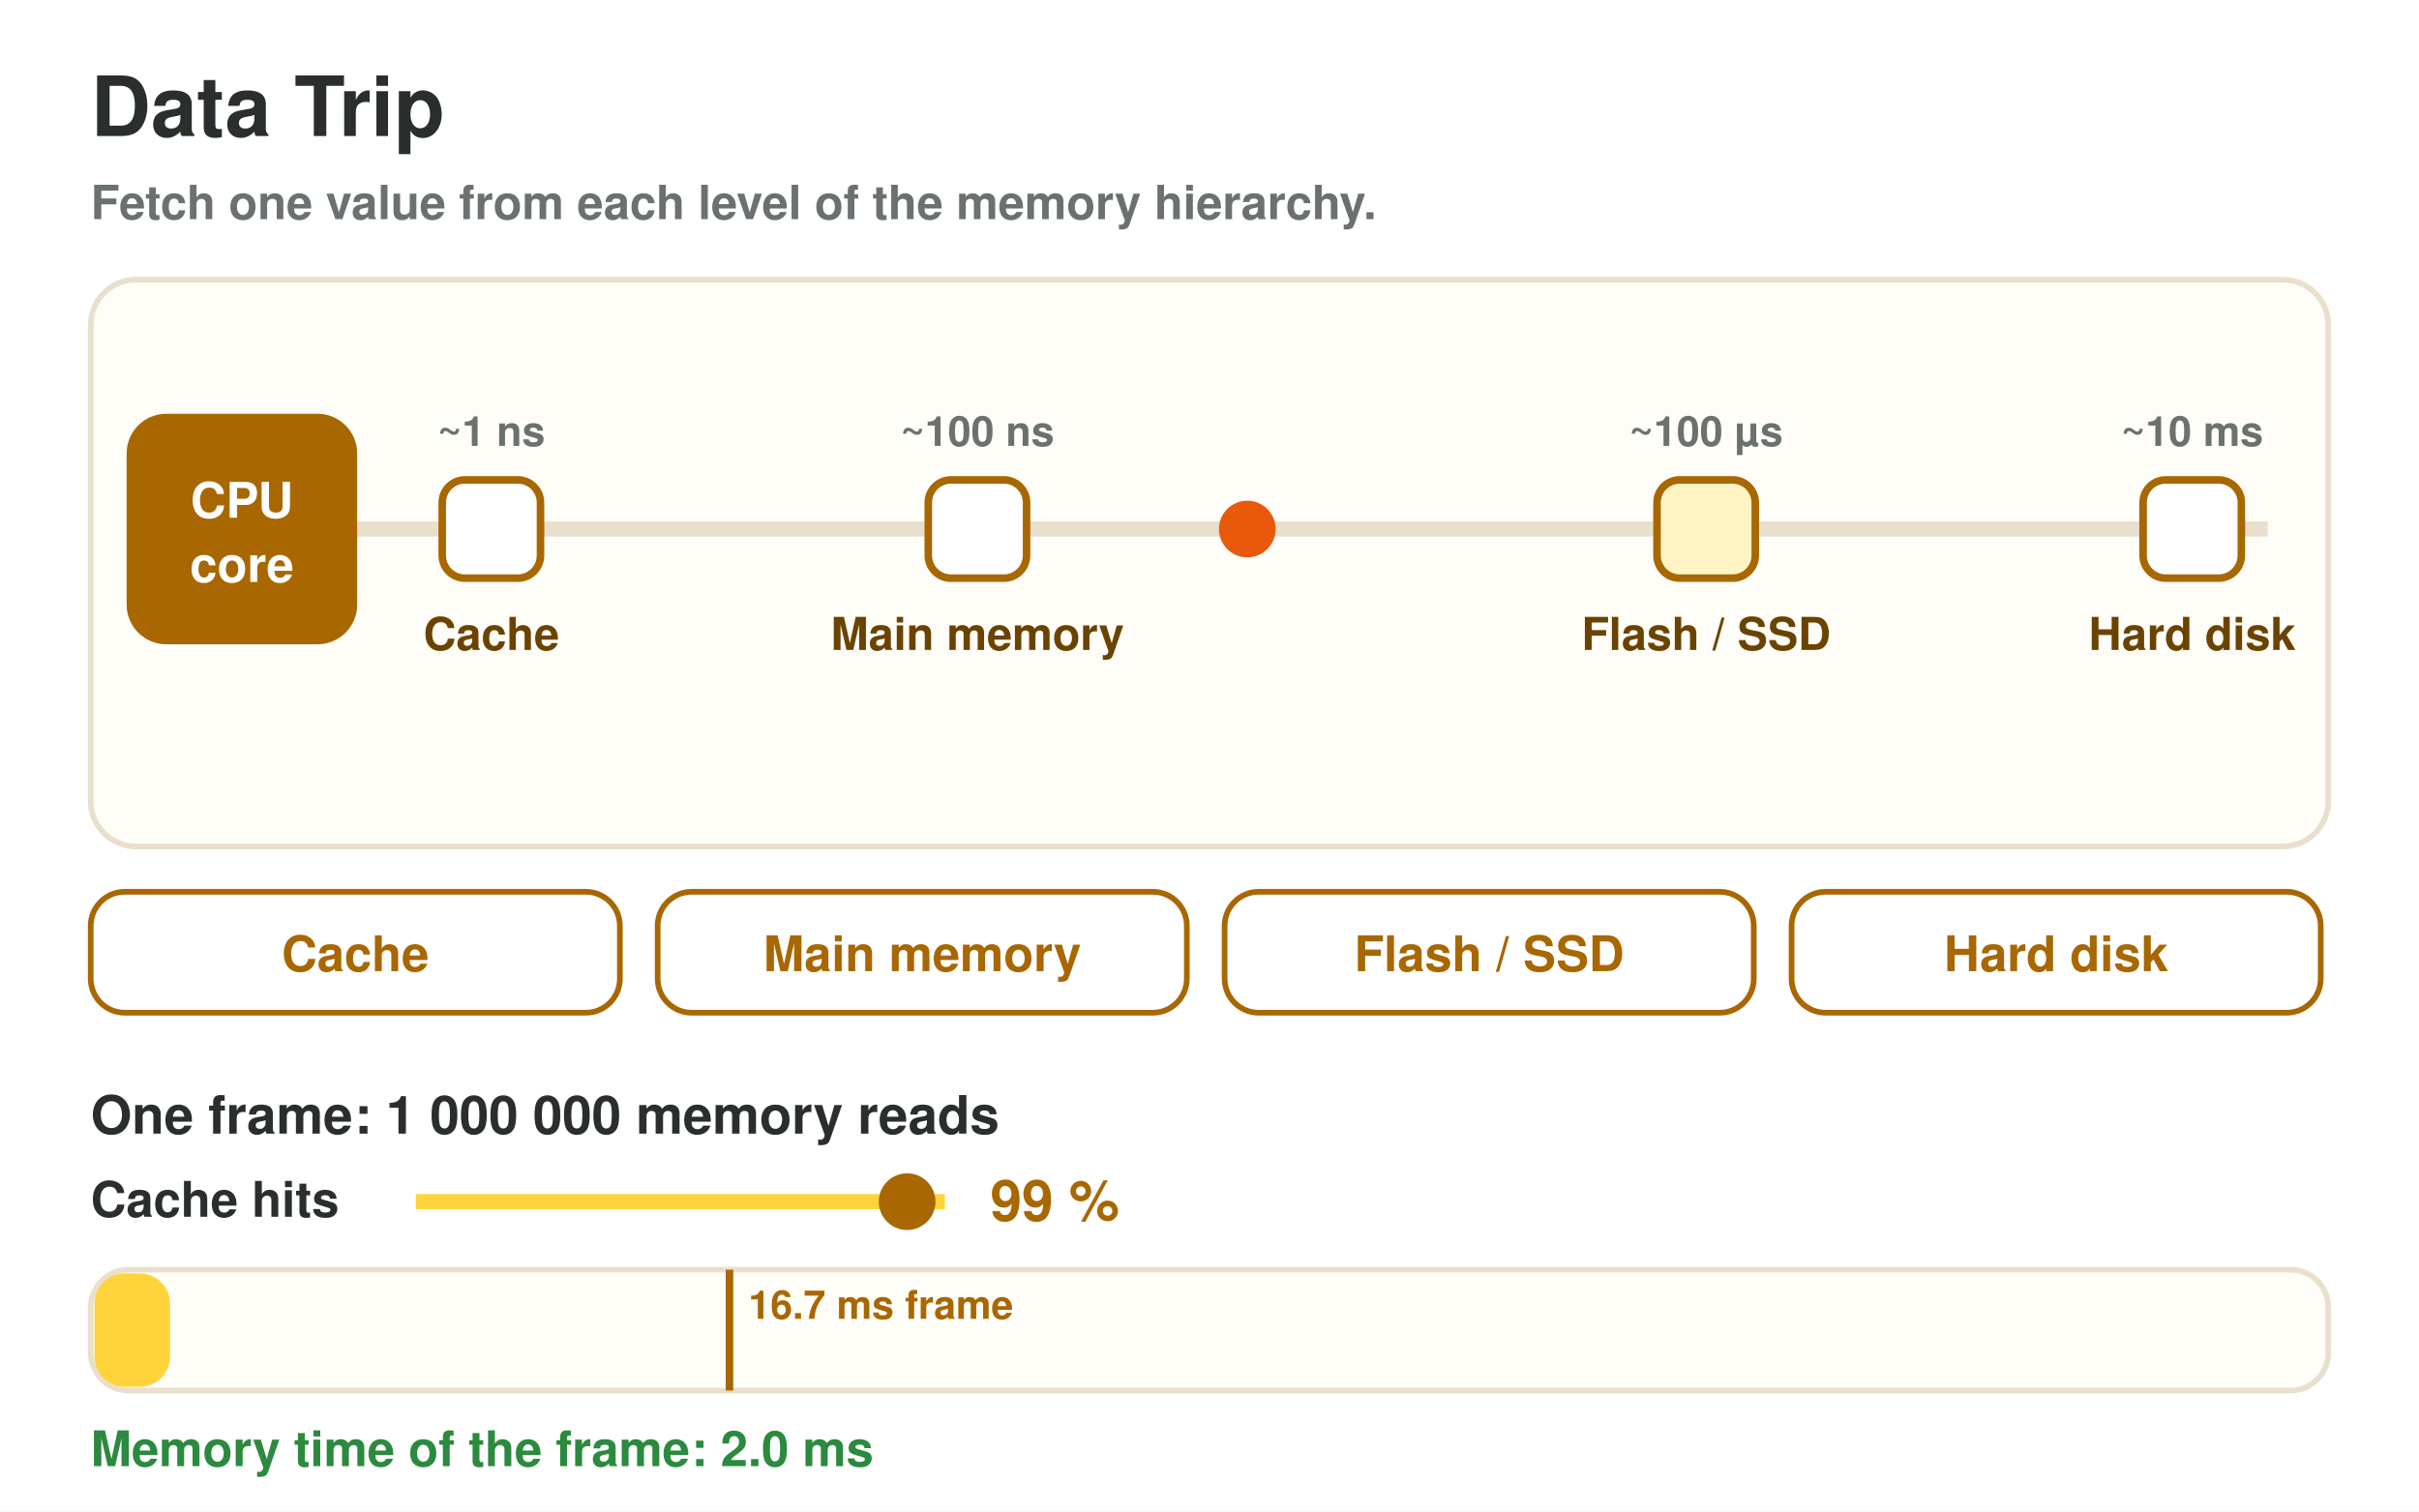
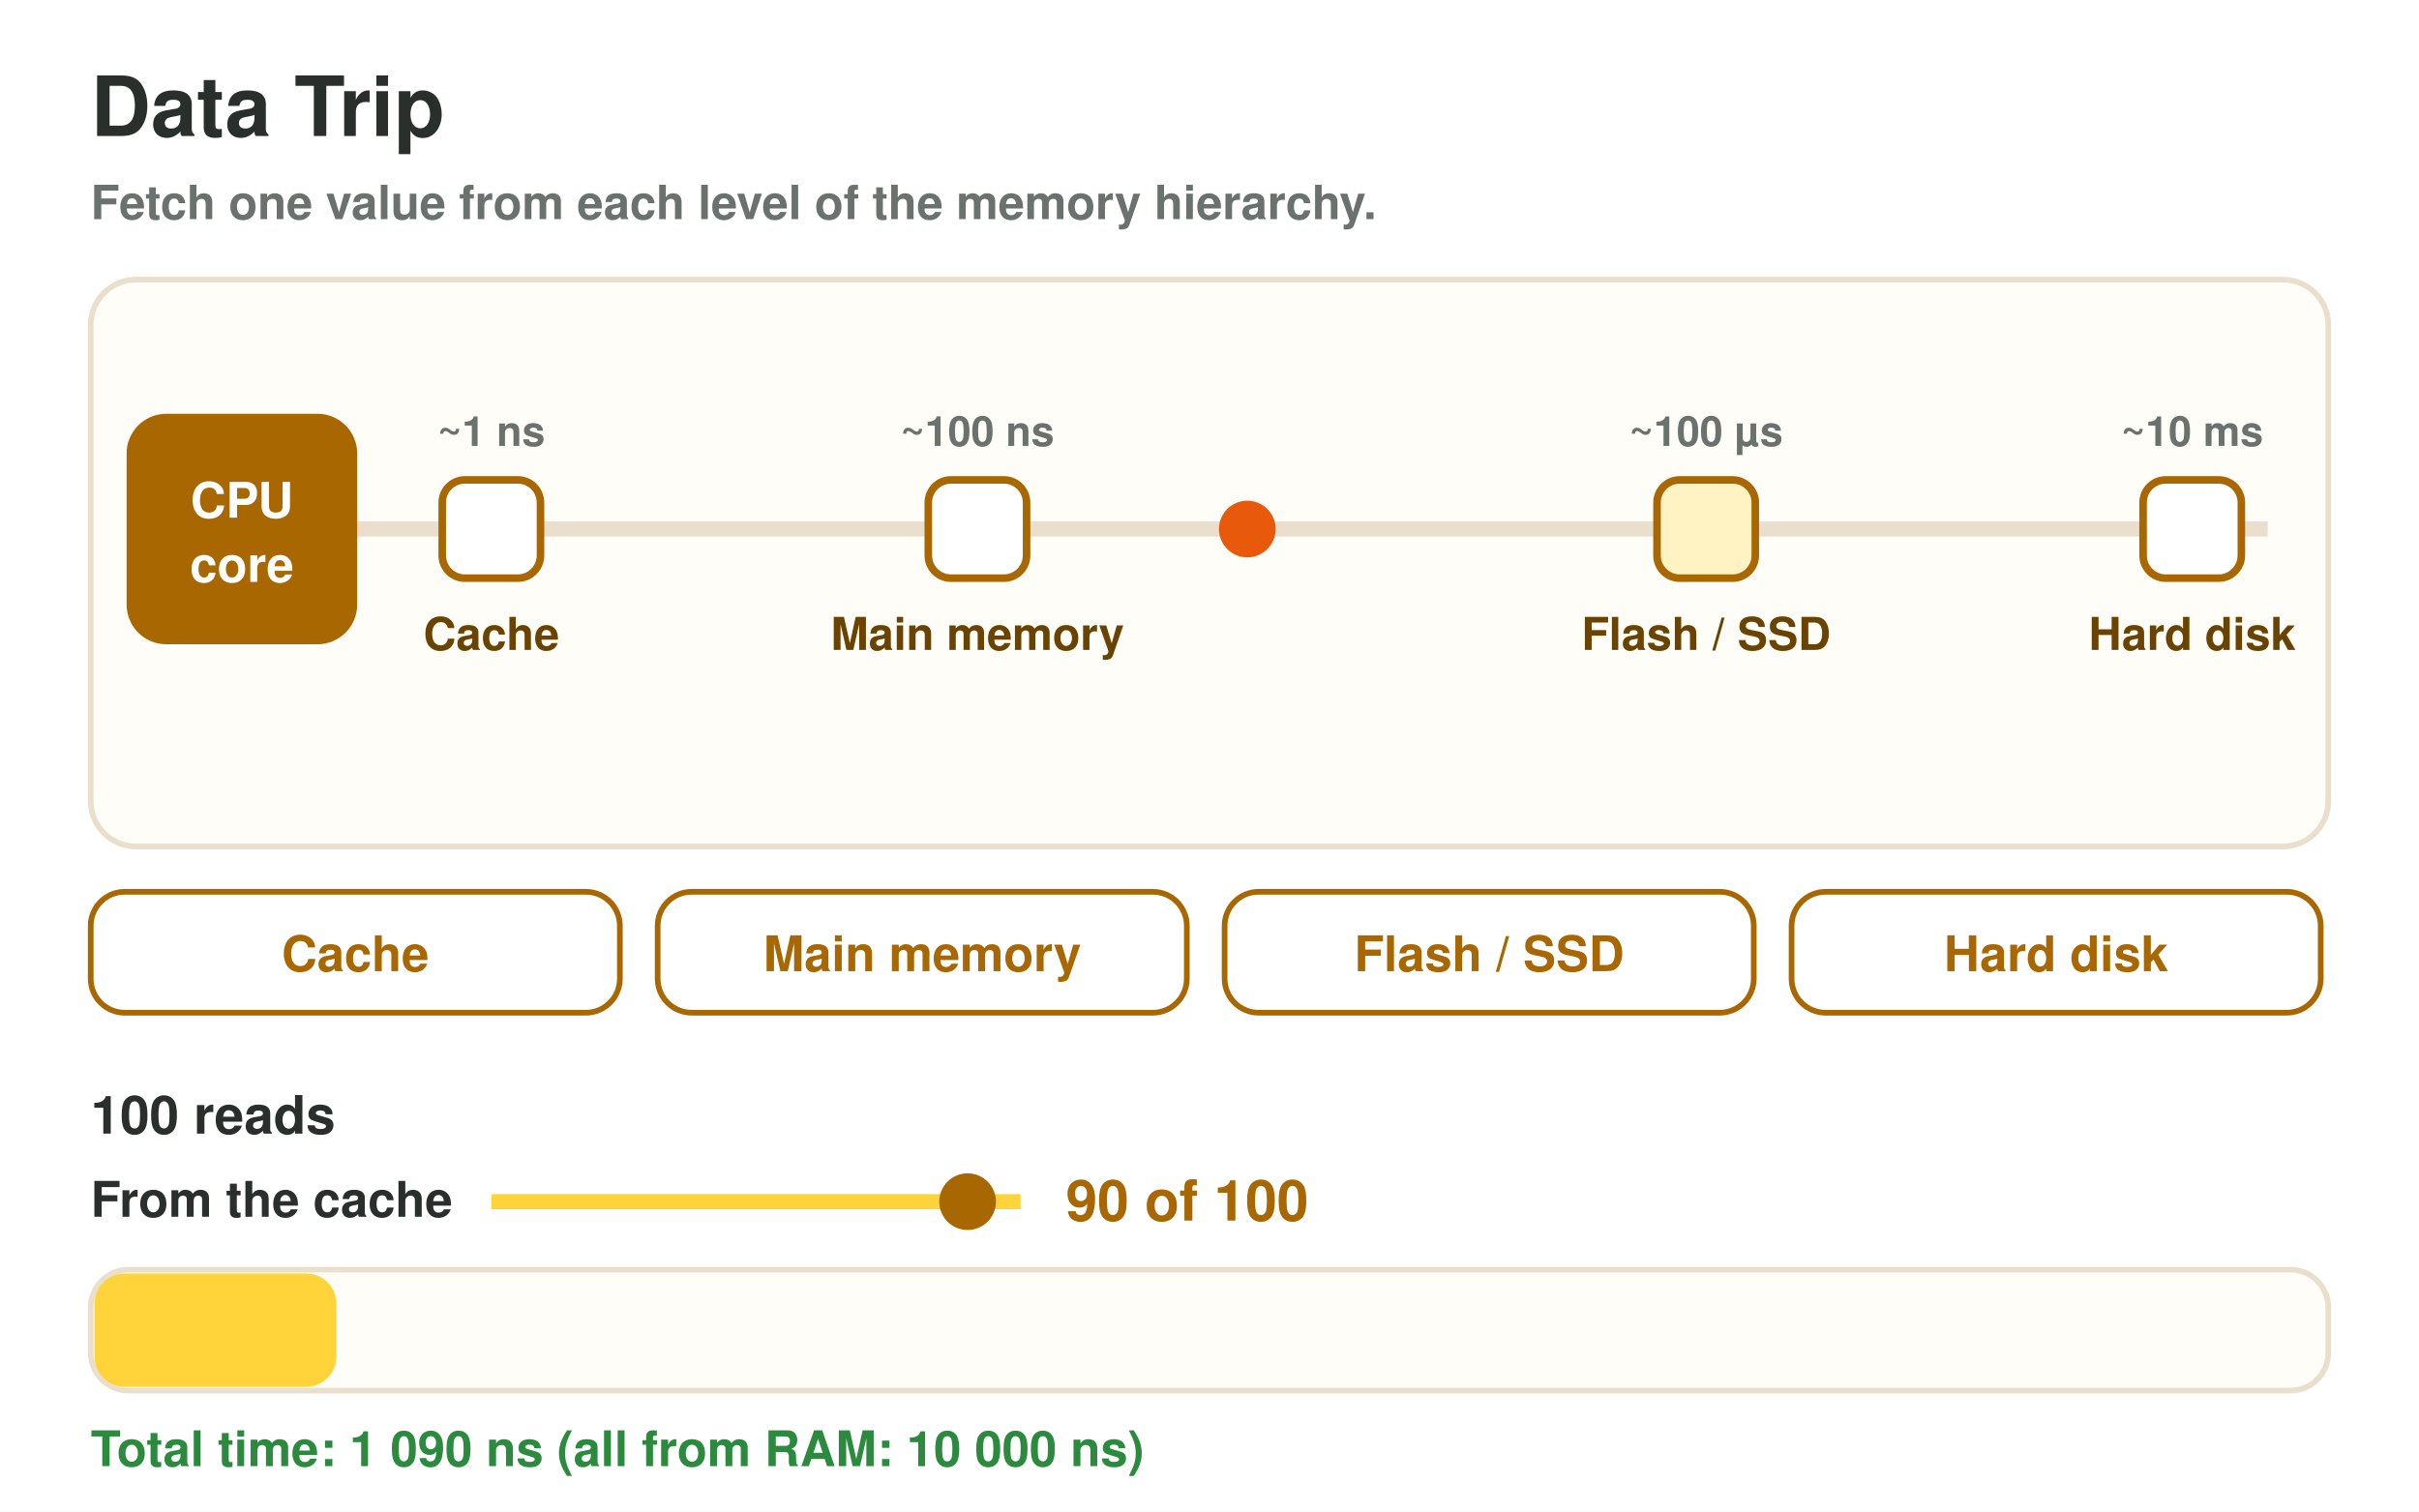
<svg xmlns="http://www.w3.org/2000/svg" width="640" height="400" viewBox="0 0 640 400" font-family="Helvetica, Arial, sans-serif" font-weight="600">
  <defs>
    <marker id="m" viewBox="0 0 10 10" refX="8.5" refY="5" markerWidth="7" markerHeight="7" orient="auto-start-reverse">
      <path d="M0,0 L10,5 L0,10 z" fill="#A86700" />
    </marker>
  </defs>
  <rect width="640" height="400" fill="#ffffff" />
  <text x="24.0" y="36.0" font-size="22" fill="#2a2f2c" text-anchor="start" font-weight="800">Data Trip</text>
  <text x="24.0" y="58.0" font-size="12.5" fill="#6b726e" text-anchor="start" font-weight="600">Fetch one value from each level of the memory hierarchy.</text>
  <rect x="24.0" y="74.0" width="592.0" height="150.0" rx="12" fill="#fffdf7" stroke="#eadfcd" stroke-width="1.5" />
  <line x1="90.0" y1="140.0" x2="600.0" y2="140.0" stroke="#eadfcd" stroke-width="4" />
  <rect x="34.0" y="110.0" width="60.0" height="60.0" rx="10" fill="#A86700" stroke="#A86700" stroke-width="1" />
  <text x="64.0" y="137.0" font-size="13" fill="#fff" text-anchor="middle" font-weight="800">CPU</text>
  <text x="64.0" y="154.0" font-size="13" fill="#fff" text-anchor="middle" font-weight="800">core</text>
  <rect x="117.0" y="127.0" width="26.0" height="26.0" rx="6" fill="#fff" stroke="#A86700" stroke-width="2" />
  <text x="130.0" y="118.0" font-size="11" fill="#6b726e" text-anchor="middle" font-weight="600">~1 ns</text>
  <text x="130.0" y="172.0" font-size="12" fill="#6b4300" text-anchor="middle" font-weight="800">Cache</text>
  <rect x="245.6" y="127.0" width="26.0" height="26.0" rx="6" fill="#fff" stroke="#A86700" stroke-width="2" />
  <text x="258.6" y="118.0" font-size="11" fill="#6b726e" text-anchor="middle" font-weight="600">~100 ns</text>
  <text x="258.6" y="172.0" font-size="12" fill="#6b4300" text-anchor="middle" font-weight="800">Main memory</text>
  <rect x="438.4" y="127.0" width="26.0" height="26.0" rx="6" fill="#fff3c4" stroke="#A86700" stroke-width="2" />
  <text x="451.4" y="118.0" font-size="11" fill="#6b726e" text-anchor="middle" font-weight="600">~100 µs</text>
  <text x="451.4" y="172.0" font-size="12" fill="#6b4300" text-anchor="middle" font-weight="800">Flash / SSD</text>
  <rect x="567.0" y="127.0" width="26.0" height="26.0" rx="6" fill="#fff" stroke="#A86700" stroke-width="2" />
  <text x="580.0" y="118.0" font-size="11" fill="#6b726e" text-anchor="middle" font-weight="600">~10 ms</text>
  <text x="580.0" y="172.0" font-size="12" fill="#6b4300" text-anchor="middle" font-weight="800">Hard disk</text>
  <circle cx="330.0" cy="140.0" r="7.0" fill="#e8590c" stroke="#e8590c" stroke-width="1" />
  <rect x="24.0" y="236.0" width="140.0" height="32.0" rx="9" fill="#fff" stroke="#A86700" stroke-width="1.5" />
  <text x="94.0" y="257.0" font-size="13" fill="#A86700" text-anchor="middle" font-weight="800">Cache</text>
  <rect x="174.0" y="236.0" width="140.0" height="32.0" rx="9" fill="#fff" stroke="#A86700" stroke-width="1.5" />
  <text x="244.0" y="257.0" font-size="13" fill="#A86700" text-anchor="middle" font-weight="800">Main memory</text>
  <rect x="324.0" y="236.0" width="140.0" height="32.0" rx="9" fill="#fff" stroke="#A86700" stroke-width="1.5" />
  <text x="394.0" y="257.0" font-size="13" fill="#A86700" text-anchor="middle" font-weight="800">Flash / SSD</text>
  <rect x="474.0" y="236.0" width="140.0" height="32.0" rx="9" fill="#fff" stroke="#A86700" stroke-width="1.5" />
  <text x="544.0" y="257.0" font-size="13" fill="#A86700" text-anchor="middle" font-weight="800">Hard disk</text>
-   <text x="24.0" y="300.0" font-size="14" fill="#2a2f2c" text-anchor="start" font-weight="800">One frame: 1 000 000 memory reads</text>
-   <text x="24.0" y="322.0" font-size="13" fill="#2a2f2c" text-anchor="start" font-weight="700">Cache hits</text>
-   <line x1="110.0" y1="318.0" x2="250.0" y2="318.0" stroke="#FFD43B" stroke-width="4" />
-   <circle cx="240.0" cy="318.0" r="7.0" fill="#A86700" stroke="#A86700" stroke-width="1" />
-   <text x="262.0" y="323.0" font-size="15" fill="#A86700" text-anchor="start" font-weight="800">99 %</text>
+   <text x="24.0" y="300.0" font-size="14" fill="#2a2f2c" text-anchor="start" font-weight="800">100 reads</text>
+   <text x="24.0" y="322.0" font-size="13" fill="#2a2f2c" text-anchor="start" font-weight="700">From the cache</text>
+   <line x1="130.0" y1="318.0" x2="270.0" y2="318.0" stroke="#FFD43B" stroke-width="4" />
+   <circle cx="256.0" cy="318.0" r="7.0" fill="#A86700" stroke="#A86700" stroke-width="1" />
+   <text x="282.0" y="323.0" font-size="15" fill="#A86700" text-anchor="start" font-weight="800">90 of 100</text>
  <rect x="24.0" y="336.0" width="592.0" height="32.0" rx="10" fill="#fffdf7" stroke="#eadfcd" stroke-width="1.5" />
-   <rect x="25.0" y="337.0" width="20.0" height="30.0" rx="8" fill="#FFD43B" stroke="none" stroke-width="0" />
-   <line x1="193.0" y1="336.0" x2="193.0" y2="368.0" stroke="#A86700" stroke-width="2" />
-   <text x="198.0" y="349.0" font-size="10.5" fill="#A86700" text-anchor="start" font-weight="800">16.7 ms frame</text>
-   <text x="24.0" y="388.0" font-size="13" fill="#2b8a3e" text-anchor="start" font-weight="800">Memory time of the frame: 2.0 ms</text>
+   <rect x="25.0" y="337.0" width="64.0" height="30.0" rx="8" fill="#FFD43B" stroke="none" stroke-width="0" />
+   <text x="24.0" y="388.0" font-size="13" fill="#2b8a3e" text-anchor="start" font-weight="800">Total time: 1 090 ns (all from RAM: 10 000 ns)</text>
</svg>
